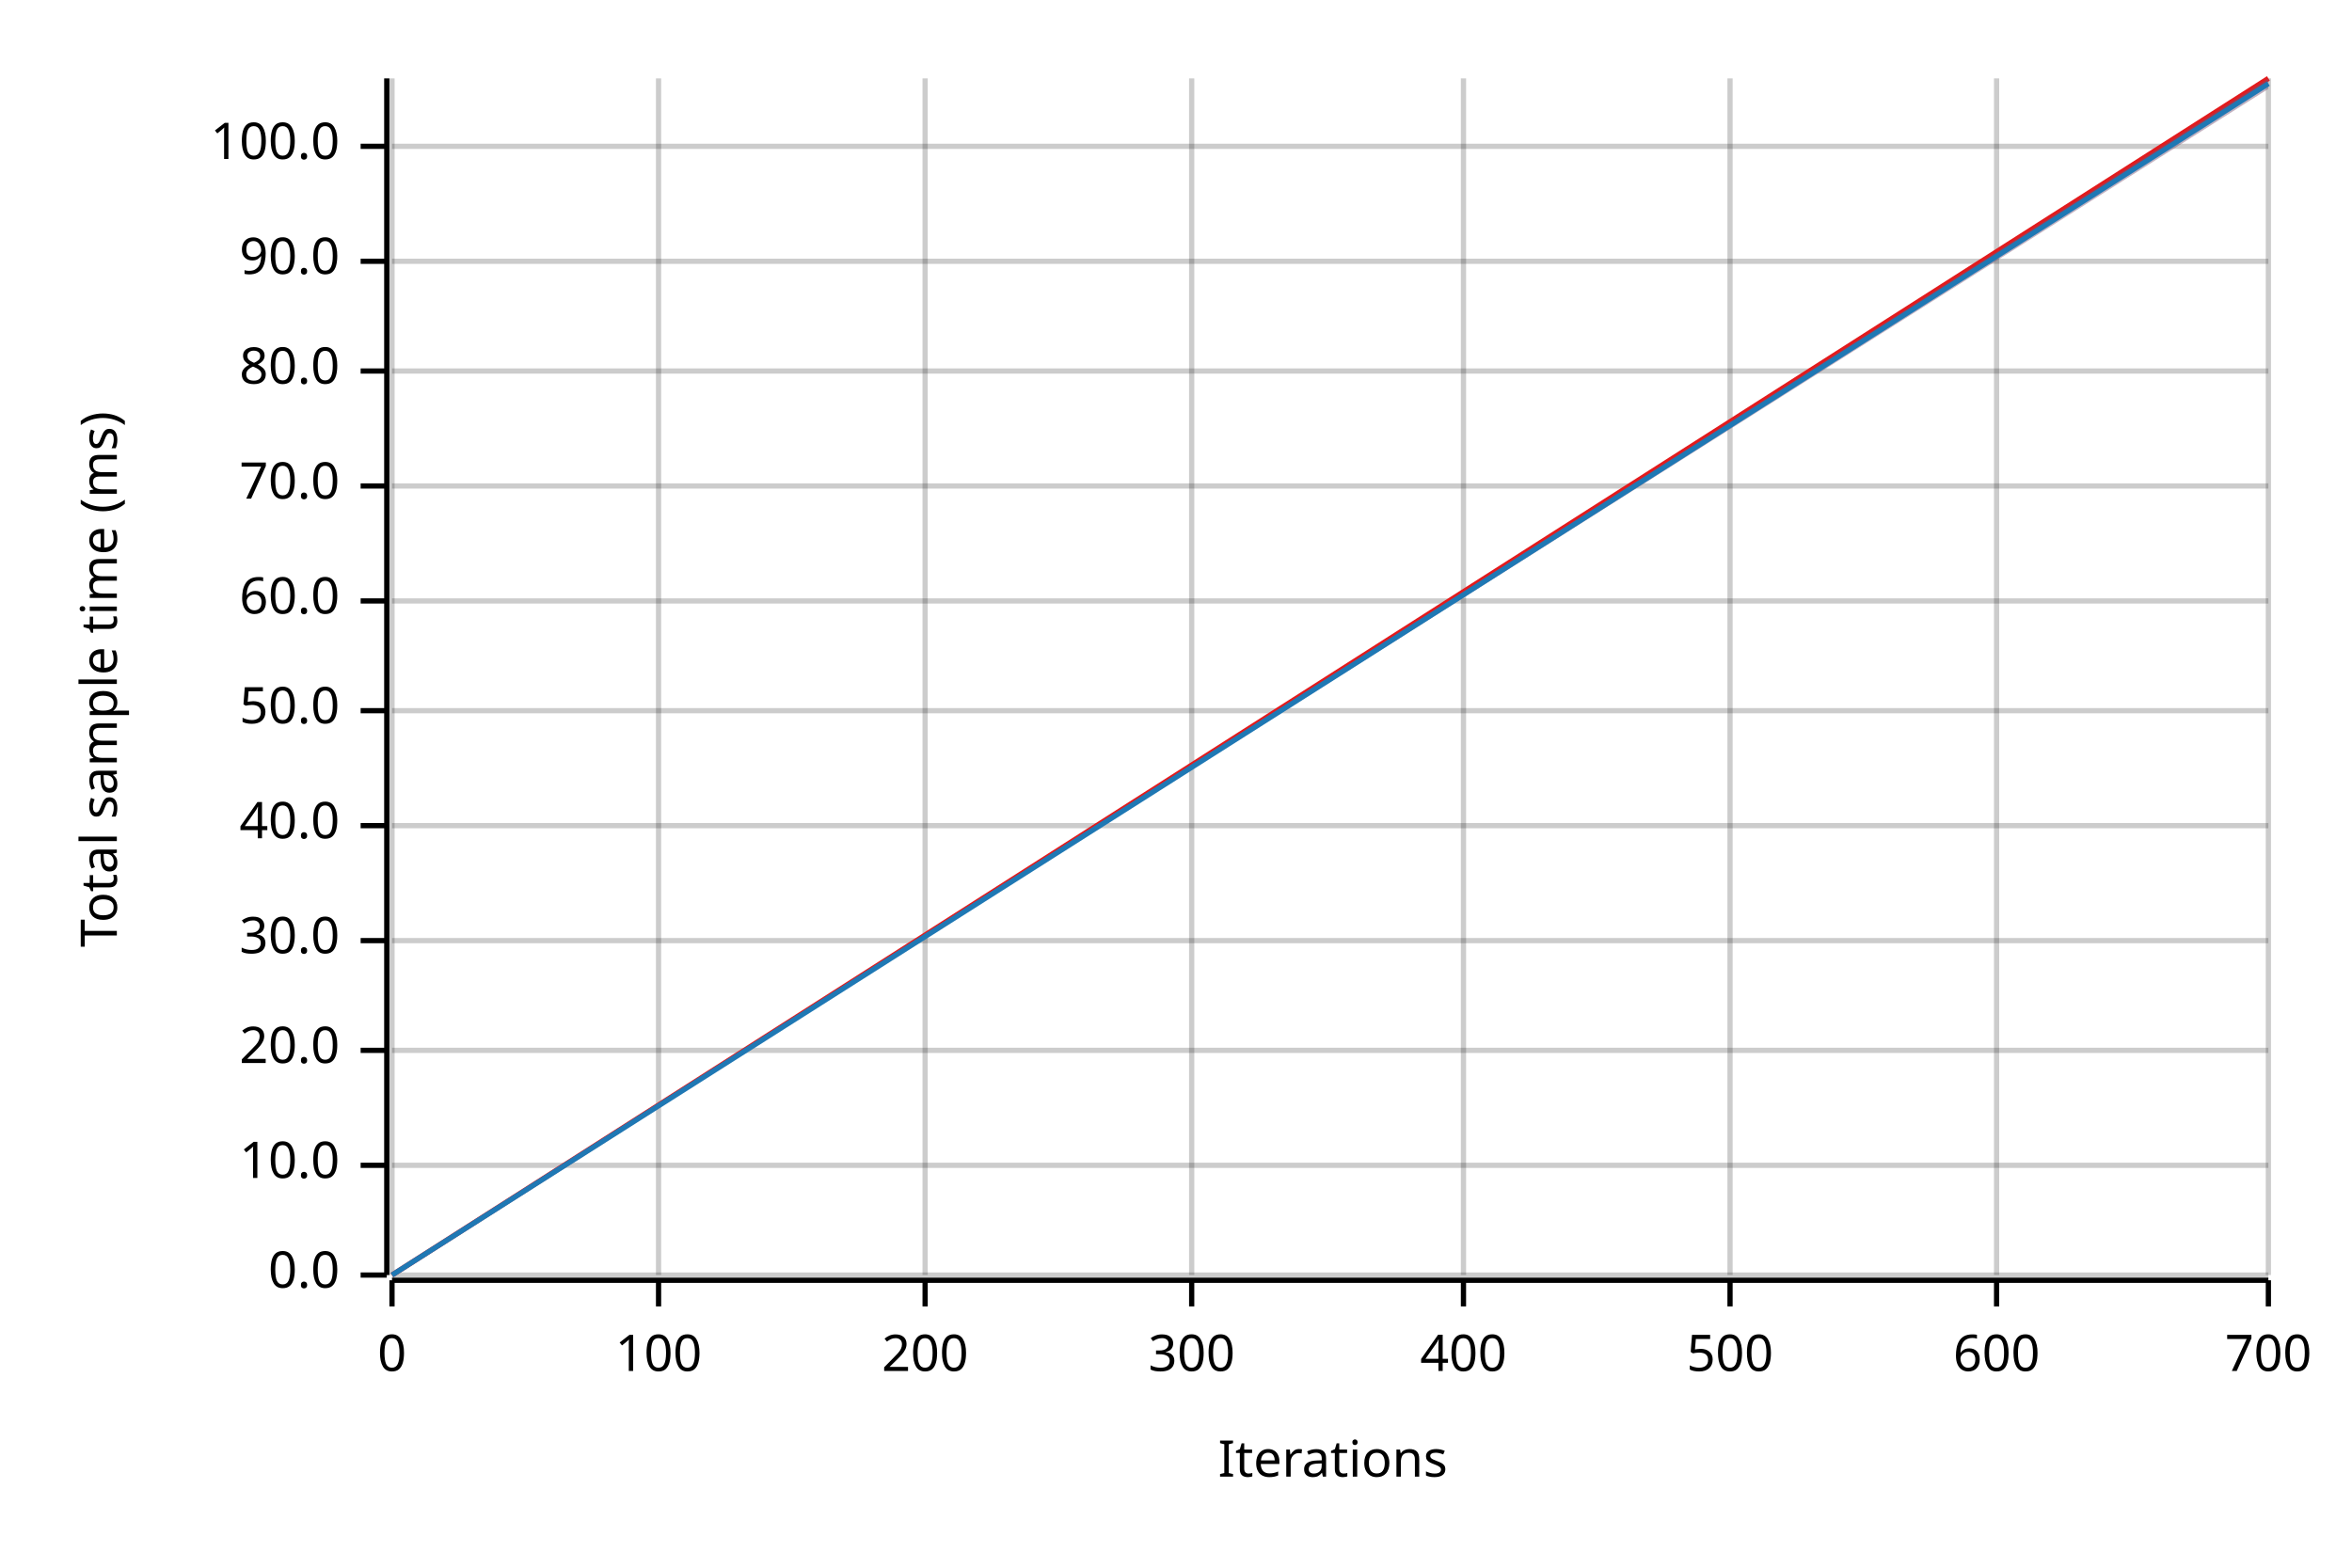
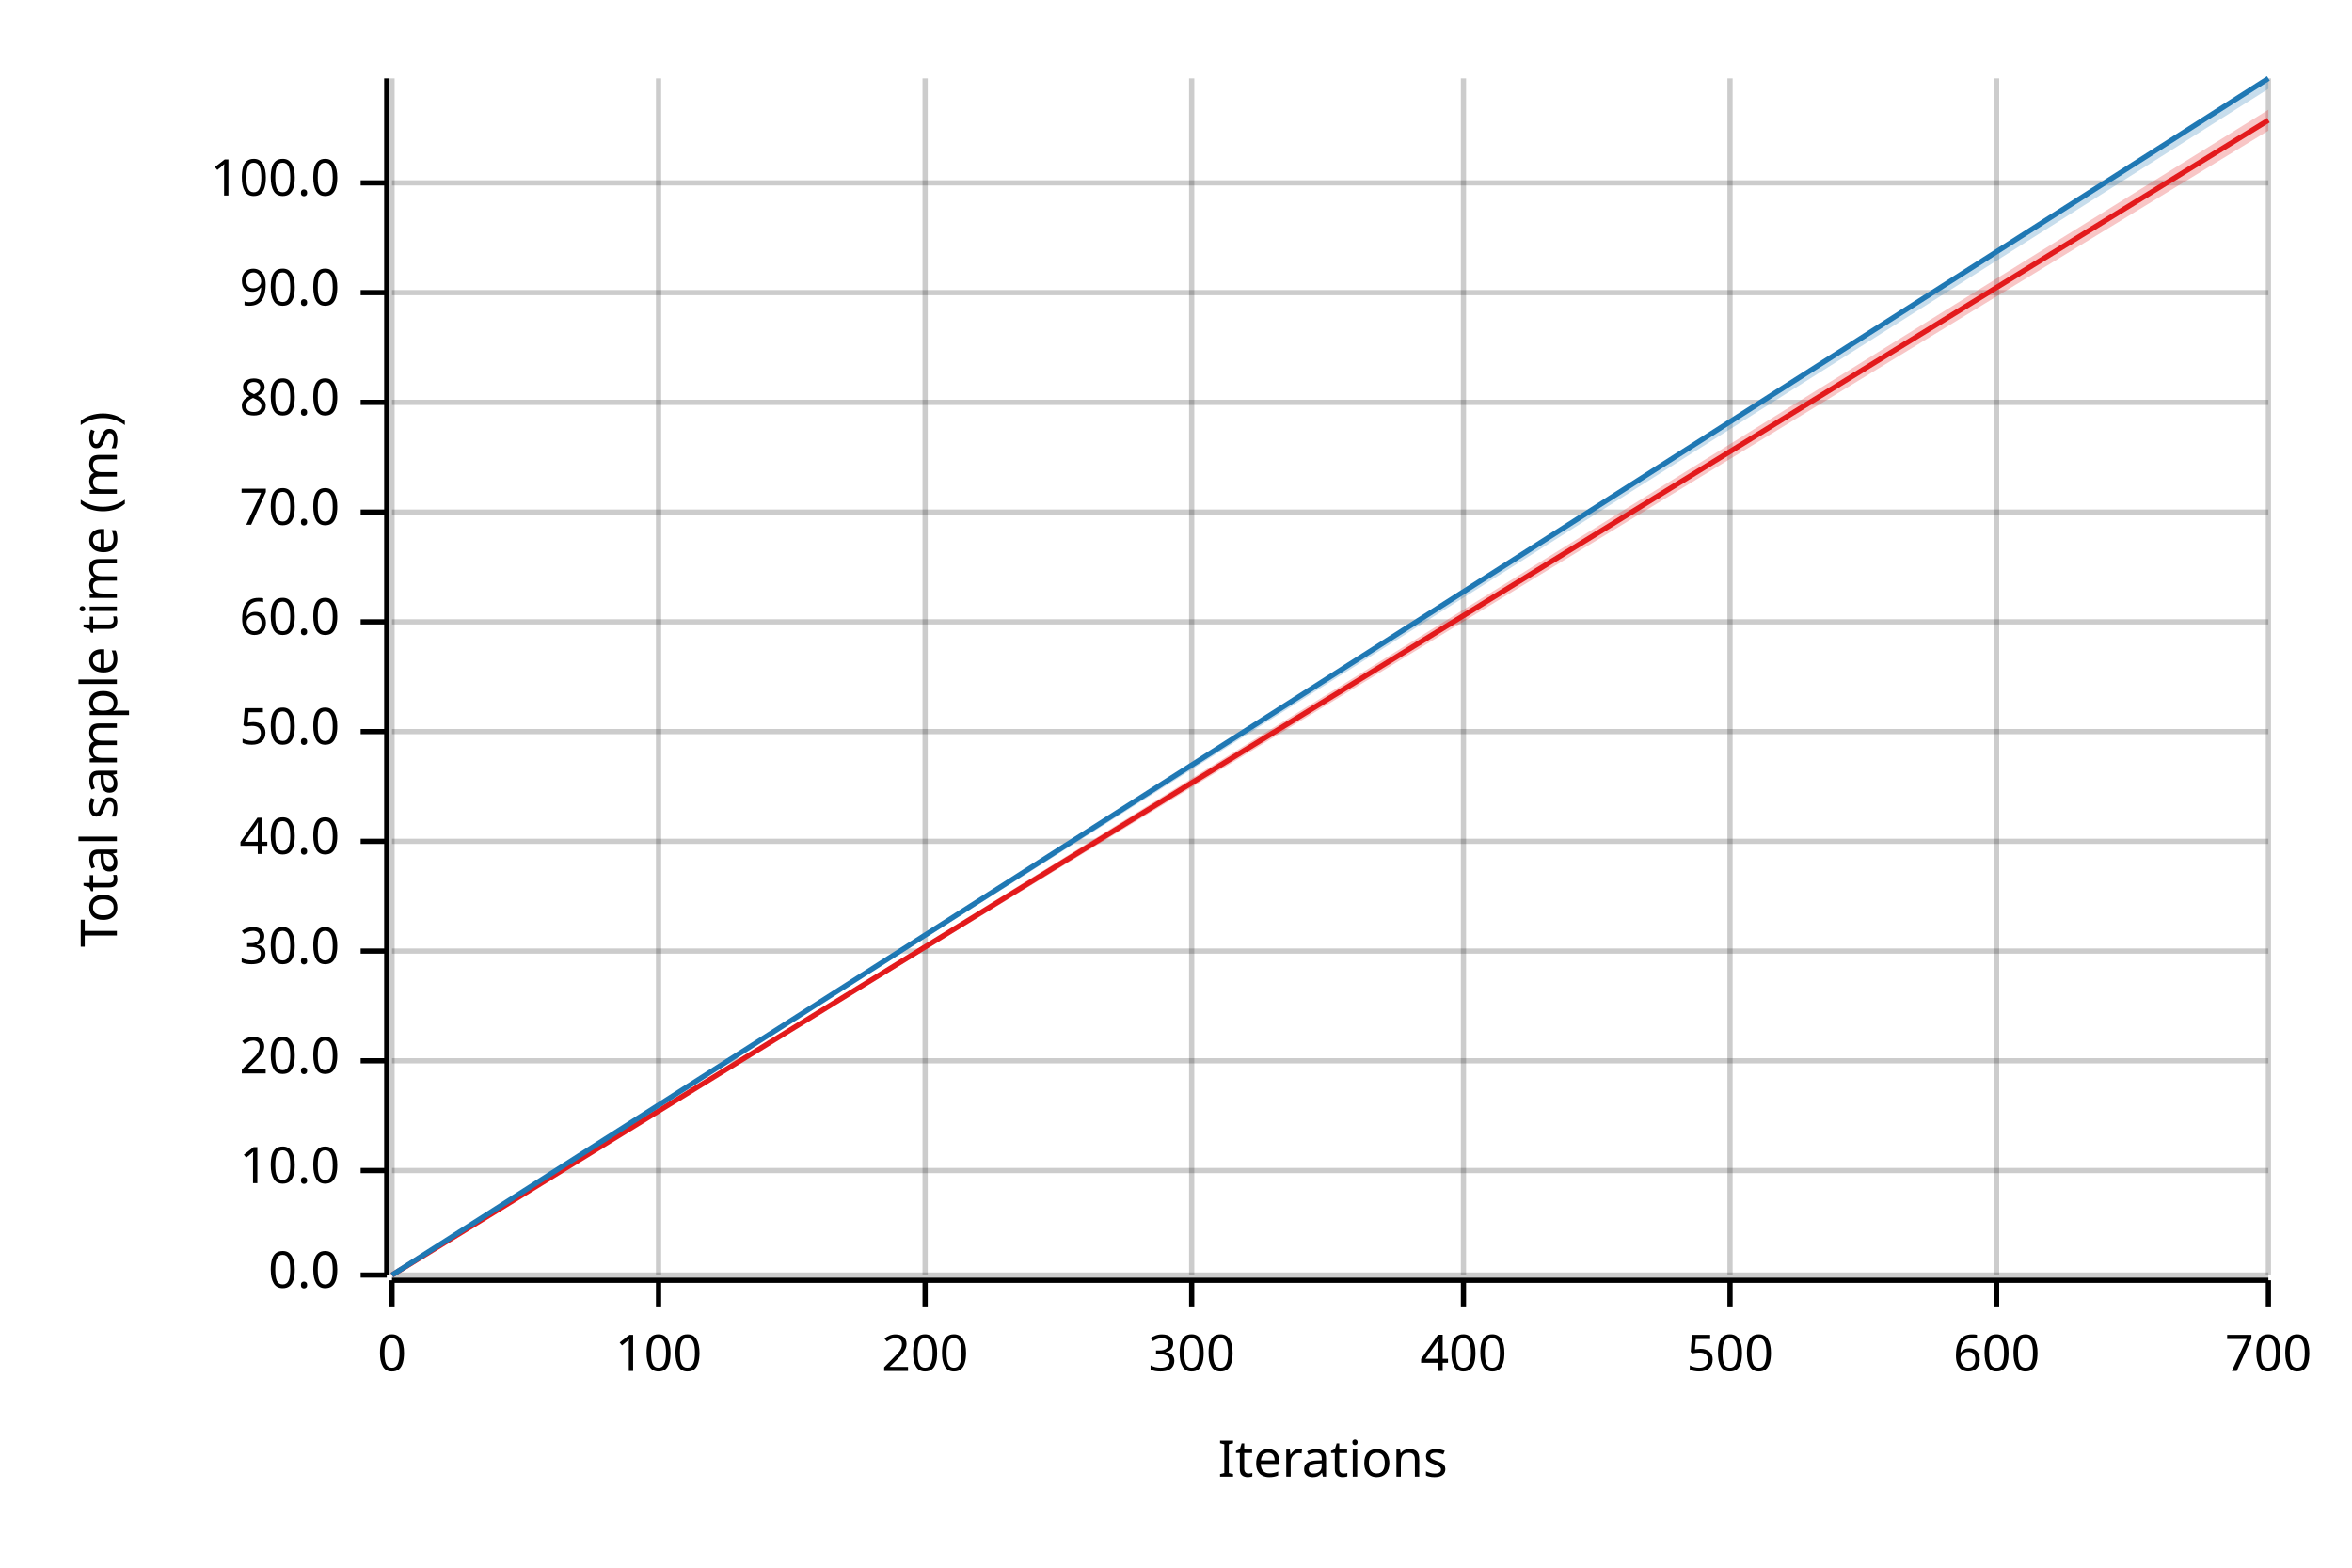
<svg xmlns="http://www.w3.org/2000/svg" width="450" height="300" viewBox="0 0 450 300">
  <text x="15" y="130" dy="0.76em" text-anchor="middle" font-family="sans-serif" font-size="9.677" opacity="1" fill="#000000" transform="rotate(270, 15, 130)">
Total sample time (ms)
</text>
  <text x="255" y="285" dy="-0.5ex" text-anchor="middle" font-family="sans-serif" font-size="9.677" opacity="1" fill="#000000">
Iterations
</text>
  <line opacity="0.2" stroke="#000000" stroke-width="1" x1="75" y1="244" x2="75" y2="15" />
  <line opacity="0.2" stroke="#000000" stroke-width="1" x1="126" y1="244" x2="126" y2="15" />
  <line opacity="0.2" stroke="#000000" stroke-width="1" x1="177" y1="244" x2="177" y2="15" />
  <line opacity="0.2" stroke="#000000" stroke-width="1" x1="228" y1="244" x2="228" y2="15" />
  <line opacity="0.2" stroke="#000000" stroke-width="1" x1="280" y1="244" x2="280" y2="15" />
  <line opacity="0.2" stroke="#000000" stroke-width="1" x1="331" y1="244" x2="331" y2="15" />
  <line opacity="0.2" stroke="#000000" stroke-width="1" x1="382" y1="244" x2="382" y2="15" />
  <line opacity="0.2" stroke="#000000" stroke-width="1" x1="434" y1="244" x2="434" y2="15" />
  <line opacity="0.2" stroke="#000000" stroke-width="1" x1="75" y1="244" x2="434" y2="244" />
-   <line opacity="0.2" stroke="#000000" stroke-width="1" x1="75" y1="223" x2="434" y2="223" />
-   <line opacity="0.2" stroke="#000000" stroke-width="1" x1="75" y1="201" x2="434" y2="201" />
-   <line opacity="0.2" stroke="#000000" stroke-width="1" x1="75" y1="180" x2="434" y2="180" />
-   <line opacity="0.2" stroke="#000000" stroke-width="1" x1="75" y1="158" x2="434" y2="158" />
-   <line opacity="0.2" stroke="#000000" stroke-width="1" x1="75" y1="136" x2="434" y2="136" />
-   <line opacity="0.2" stroke="#000000" stroke-width="1" x1="75" y1="115" x2="434" y2="115" />
-   <line opacity="0.2" stroke="#000000" stroke-width="1" x1="75" y1="93" x2="434" y2="93" />
-   <line opacity="0.2" stroke="#000000" stroke-width="1" x1="75" y1="71" x2="434" y2="71" />
-   <line opacity="0.2" stroke="#000000" stroke-width="1" x1="75" y1="50" x2="434" y2="50" />
-   <line opacity="0.2" stroke="#000000" stroke-width="1" x1="75" y1="28" x2="434" y2="28" />
+   <line opacity="0.2" stroke="#000000" stroke-width="1" x1="75" y1="224" x2="434" y2="224" />
+   <line opacity="0.2" stroke="#000000" stroke-width="1" x1="75" y1="203" x2="434" y2="203" />
+   <line opacity="0.2" stroke="#000000" stroke-width="1" x1="75" y1="182" x2="434" y2="182" />
+   <line opacity="0.2" stroke="#000000" stroke-width="1" x1="75" y1="161" x2="434" y2="161" />
+   <line opacity="0.2" stroke="#000000" stroke-width="1" x1="75" y1="140" x2="434" y2="140" />
+   <line opacity="0.2" stroke="#000000" stroke-width="1" x1="75" y1="119" x2="434" y2="119" />
+   <line opacity="0.2" stroke="#000000" stroke-width="1" x1="75" y1="98" x2="434" y2="98" />
+   <line opacity="0.2" stroke="#000000" stroke-width="1" x1="75" y1="77" x2="434" y2="77" />
+   <line opacity="0.2" stroke="#000000" stroke-width="1" x1="75" y1="56" x2="434" y2="56" />
+   <line opacity="0.2" stroke="#000000" stroke-width="1" x1="75" y1="35" x2="434" y2="35" />
  <polyline fill="none" opacity="1" stroke="#000000" stroke-width="1" points="74,15 74,244 " />
  <text x="65" y="244" dy="0.5ex" text-anchor="end" font-family="sans-serif" font-size="9.677" opacity="1" fill="#000000">
0.0
</text>
  <polyline fill="none" opacity="1" stroke="#000000" stroke-width="1" points="69,244 74,244 " />
-   <text x="65" y="223" dy="0.5ex" text-anchor="end" font-family="sans-serif" font-size="9.677" opacity="1" fill="#000000">
+   <text x="65" y="224" dy="0.5ex" text-anchor="end" font-family="sans-serif" font-size="9.677" opacity="1" fill="#000000">
10.0
</text>
-   <polyline fill="none" opacity="1" stroke="#000000" stroke-width="1" points="69,223 74,223 " />
-   <text x="65" y="201" dy="0.5ex" text-anchor="end" font-family="sans-serif" font-size="9.677" opacity="1" fill="#000000">
+   <polyline fill="none" opacity="1" stroke="#000000" stroke-width="1" points="69,224 74,224 " />
+   <text x="65" y="203" dy="0.5ex" text-anchor="end" font-family="sans-serif" font-size="9.677" opacity="1" fill="#000000">
20.0
</text>
-   <polyline fill="none" opacity="1" stroke="#000000" stroke-width="1" points="69,201 74,201 " />
-   <text x="65" y="180" dy="0.5ex" text-anchor="end" font-family="sans-serif" font-size="9.677" opacity="1" fill="#000000">
+   <polyline fill="none" opacity="1" stroke="#000000" stroke-width="1" points="69,203 74,203 " />
+   <text x="65" y="182" dy="0.5ex" text-anchor="end" font-family="sans-serif" font-size="9.677" opacity="1" fill="#000000">
30.0
</text>
-   <polyline fill="none" opacity="1" stroke="#000000" stroke-width="1" points="69,180 74,180 " />
-   <text x="65" y="158" dy="0.5ex" text-anchor="end" font-family="sans-serif" font-size="9.677" opacity="1" fill="#000000">
+   <polyline fill="none" opacity="1" stroke="#000000" stroke-width="1" points="69,182 74,182 " />
+   <text x="65" y="161" dy="0.5ex" text-anchor="end" font-family="sans-serif" font-size="9.677" opacity="1" fill="#000000">
40.0
</text>
-   <polyline fill="none" opacity="1" stroke="#000000" stroke-width="1" points="69,158 74,158 " />
-   <text x="65" y="136" dy="0.5ex" text-anchor="end" font-family="sans-serif" font-size="9.677" opacity="1" fill="#000000">
+   <polyline fill="none" opacity="1" stroke="#000000" stroke-width="1" points="69,161 74,161 " />
+   <text x="65" y="140" dy="0.5ex" text-anchor="end" font-family="sans-serif" font-size="9.677" opacity="1" fill="#000000">
50.0
</text>
-   <polyline fill="none" opacity="1" stroke="#000000" stroke-width="1" points="69,136 74,136 " />
-   <text x="65" y="115" dy="0.5ex" text-anchor="end" font-family="sans-serif" font-size="9.677" opacity="1" fill="#000000">
+   <polyline fill="none" opacity="1" stroke="#000000" stroke-width="1" points="69,140 74,140 " />
+   <text x="65" y="119" dy="0.5ex" text-anchor="end" font-family="sans-serif" font-size="9.677" opacity="1" fill="#000000">
60.0
</text>
-   <polyline fill="none" opacity="1" stroke="#000000" stroke-width="1" points="69,115 74,115 " />
-   <text x="65" y="93" dy="0.5ex" text-anchor="end" font-family="sans-serif" font-size="9.677" opacity="1" fill="#000000">
+   <polyline fill="none" opacity="1" stroke="#000000" stroke-width="1" points="69,119 74,119 " />
+   <text x="65" y="98" dy="0.5ex" text-anchor="end" font-family="sans-serif" font-size="9.677" opacity="1" fill="#000000">
70.0
</text>
-   <polyline fill="none" opacity="1" stroke="#000000" stroke-width="1" points="69,93 74,93 " />
-   <text x="65" y="71" dy="0.5ex" text-anchor="end" font-family="sans-serif" font-size="9.677" opacity="1" fill="#000000">
+   <polyline fill="none" opacity="1" stroke="#000000" stroke-width="1" points="69,98 74,98 " />
+   <text x="65" y="77" dy="0.5ex" text-anchor="end" font-family="sans-serif" font-size="9.677" opacity="1" fill="#000000">
80.0
</text>
-   <polyline fill="none" opacity="1" stroke="#000000" stroke-width="1" points="69,71 74,71 " />
-   <text x="65" y="50" dy="0.5ex" text-anchor="end" font-family="sans-serif" font-size="9.677" opacity="1" fill="#000000">
+   <polyline fill="none" opacity="1" stroke="#000000" stroke-width="1" points="69,77 74,77 " />
+   <text x="65" y="56" dy="0.5ex" text-anchor="end" font-family="sans-serif" font-size="9.677" opacity="1" fill="#000000">
90.0
</text>
-   <polyline fill="none" opacity="1" stroke="#000000" stroke-width="1" points="69,50 74,50 " />
-   <text x="65" y="28" dy="0.5ex" text-anchor="end" font-family="sans-serif" font-size="9.677" opacity="1" fill="#000000">
+   <polyline fill="none" opacity="1" stroke="#000000" stroke-width="1" points="69,56 74,56 " />
+   <text x="65" y="35" dy="0.5ex" text-anchor="end" font-family="sans-serif" font-size="9.677" opacity="1" fill="#000000">
100.0
</text>
-   <polyline fill="none" opacity="1" stroke="#000000" stroke-width="1" points="69,28 74,28 " />
+   <polyline fill="none" opacity="1" stroke="#000000" stroke-width="1" points="69,35 74,35 " />
  <polyline fill="none" opacity="1" stroke="#000000" stroke-width="1" points="75,245 434,245 " />
  <text x="75" y="255" dy="0.76em" text-anchor="middle" font-family="sans-serif" font-size="9.677" opacity="1" fill="#000000">
0
</text>
  <polyline fill="none" opacity="1" stroke="#000000" stroke-width="1" points="75,245 75,250 " />
  <text x="126" y="255" dy="0.76em" text-anchor="middle" font-family="sans-serif" font-size="9.677" opacity="1" fill="#000000">
100
</text>
  <polyline fill="none" opacity="1" stroke="#000000" stroke-width="1" points="126,245 126,250 " />
  <text x="177" y="255" dy="0.76em" text-anchor="middle" font-family="sans-serif" font-size="9.677" opacity="1" fill="#000000">
200
</text>
  <polyline fill="none" opacity="1" stroke="#000000" stroke-width="1" points="177,245 177,250 " />
  <text x="228" y="255" dy="0.76em" text-anchor="middle" font-family="sans-serif" font-size="9.677" opacity="1" fill="#000000">
300
</text>
  <polyline fill="none" opacity="1" stroke="#000000" stroke-width="1" points="228,245 228,250 " />
  <text x="280" y="255" dy="0.76em" text-anchor="middle" font-family="sans-serif" font-size="9.677" opacity="1" fill="#000000">
400
</text>
  <polyline fill="none" opacity="1" stroke="#000000" stroke-width="1" points="280,245 280,250 " />
  <text x="331" y="255" dy="0.76em" text-anchor="middle" font-family="sans-serif" font-size="9.677" opacity="1" fill="#000000">
500
</text>
  <polyline fill="none" opacity="1" stroke="#000000" stroke-width="1" points="331,245 331,250 " />
  <text x="382" y="255" dy="0.76em" text-anchor="middle" font-family="sans-serif" font-size="9.677" opacity="1" fill="#000000">
600
</text>
  <polyline fill="none" opacity="1" stroke="#000000" stroke-width="1" points="382,245 382,250 " />
  <text x="434" y="255" dy="0.76em" text-anchor="middle" font-family="sans-serif" font-size="9.677" opacity="1" fill="#000000">
700
</text>
  <polyline fill="none" opacity="1" stroke="#000000" stroke-width="1" points="434,245 434,250 " />
-   <polyline fill="none" opacity="1" stroke="#E31A1C" stroke-width="1" points="75,244 434,15 " />
-   <polygon opacity="0.25" fill="#E31A1C" points="75,244 434,17 434,15 " />
-   <polyline fill="none" opacity="1" stroke="#1F78B4" stroke-width="1" points="75,244 434,16 " />
+   <polyline fill="none" opacity="1" stroke="#E31A1C" stroke-width="1" points="75,244 434,23 " />
+   <polygon opacity="0.25" fill="#E31A1C" points="75,244 434,25 434,21 " />
+   <polyline fill="none" opacity="1" stroke="#1F78B4" stroke-width="1" points="75,244 434,15 " />
  <polygon opacity="0.25" fill="#1F78B4" points="75,244 434,17 434,15 " />
</svg>
